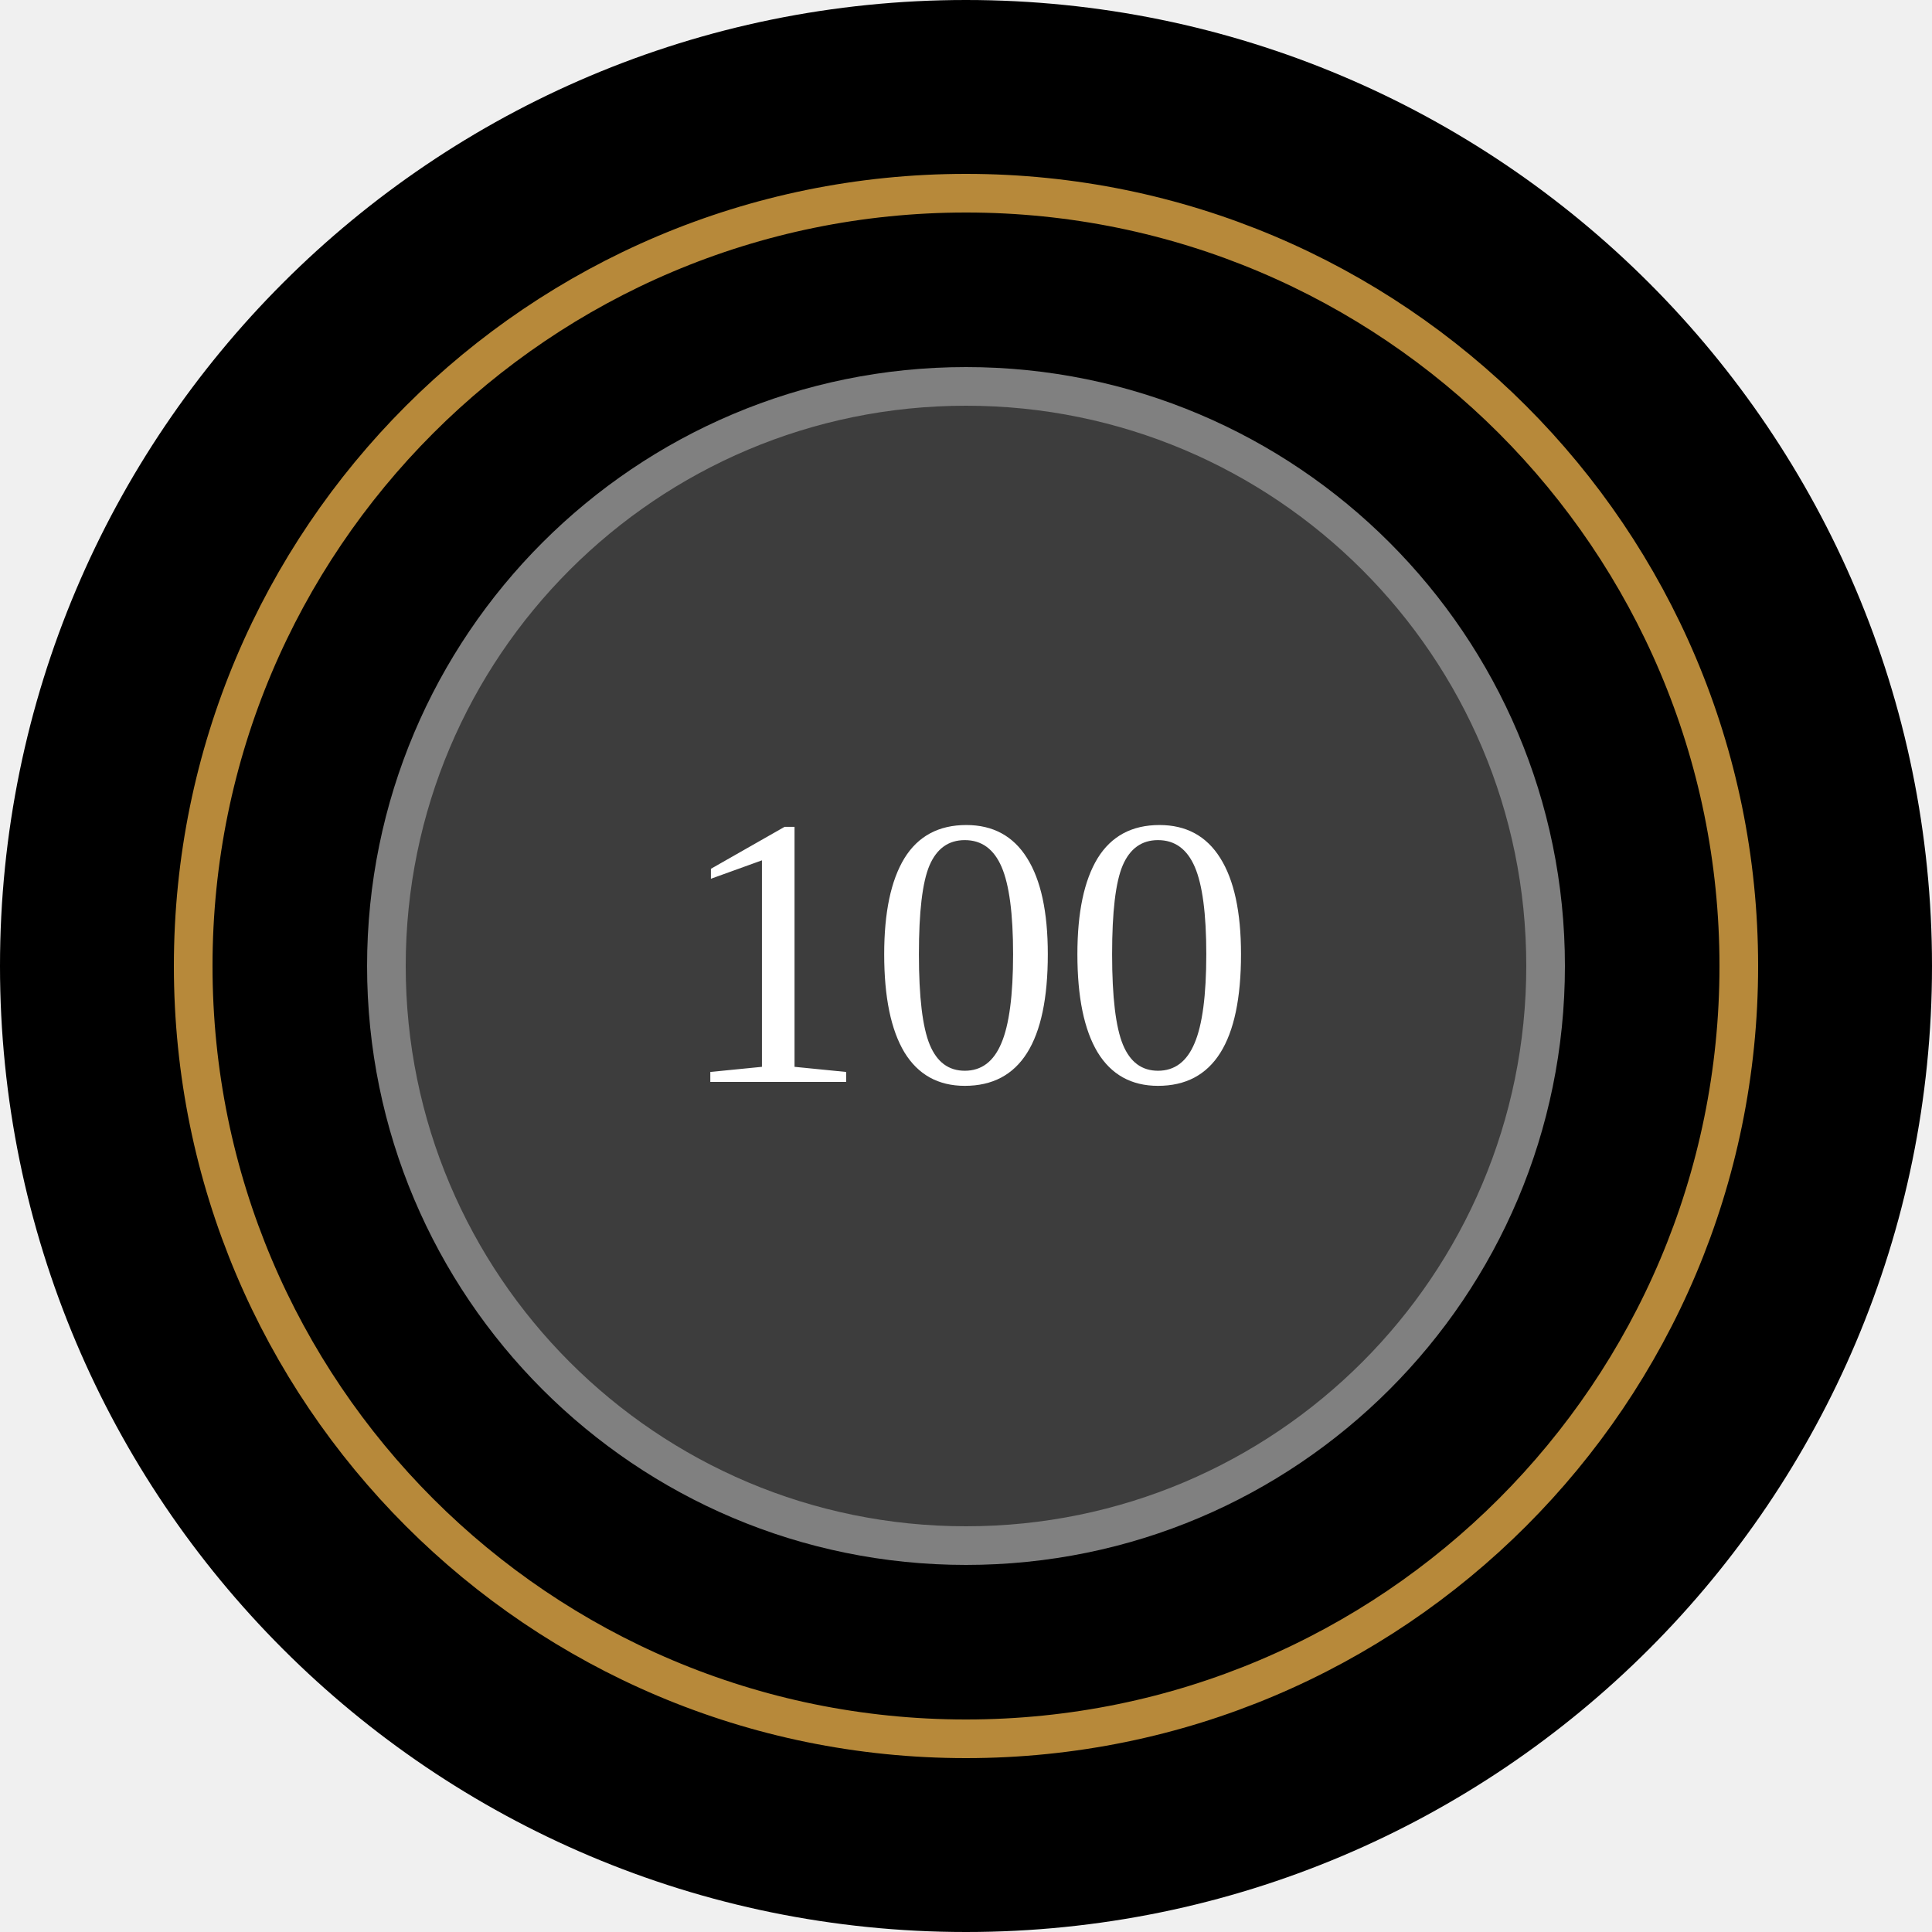
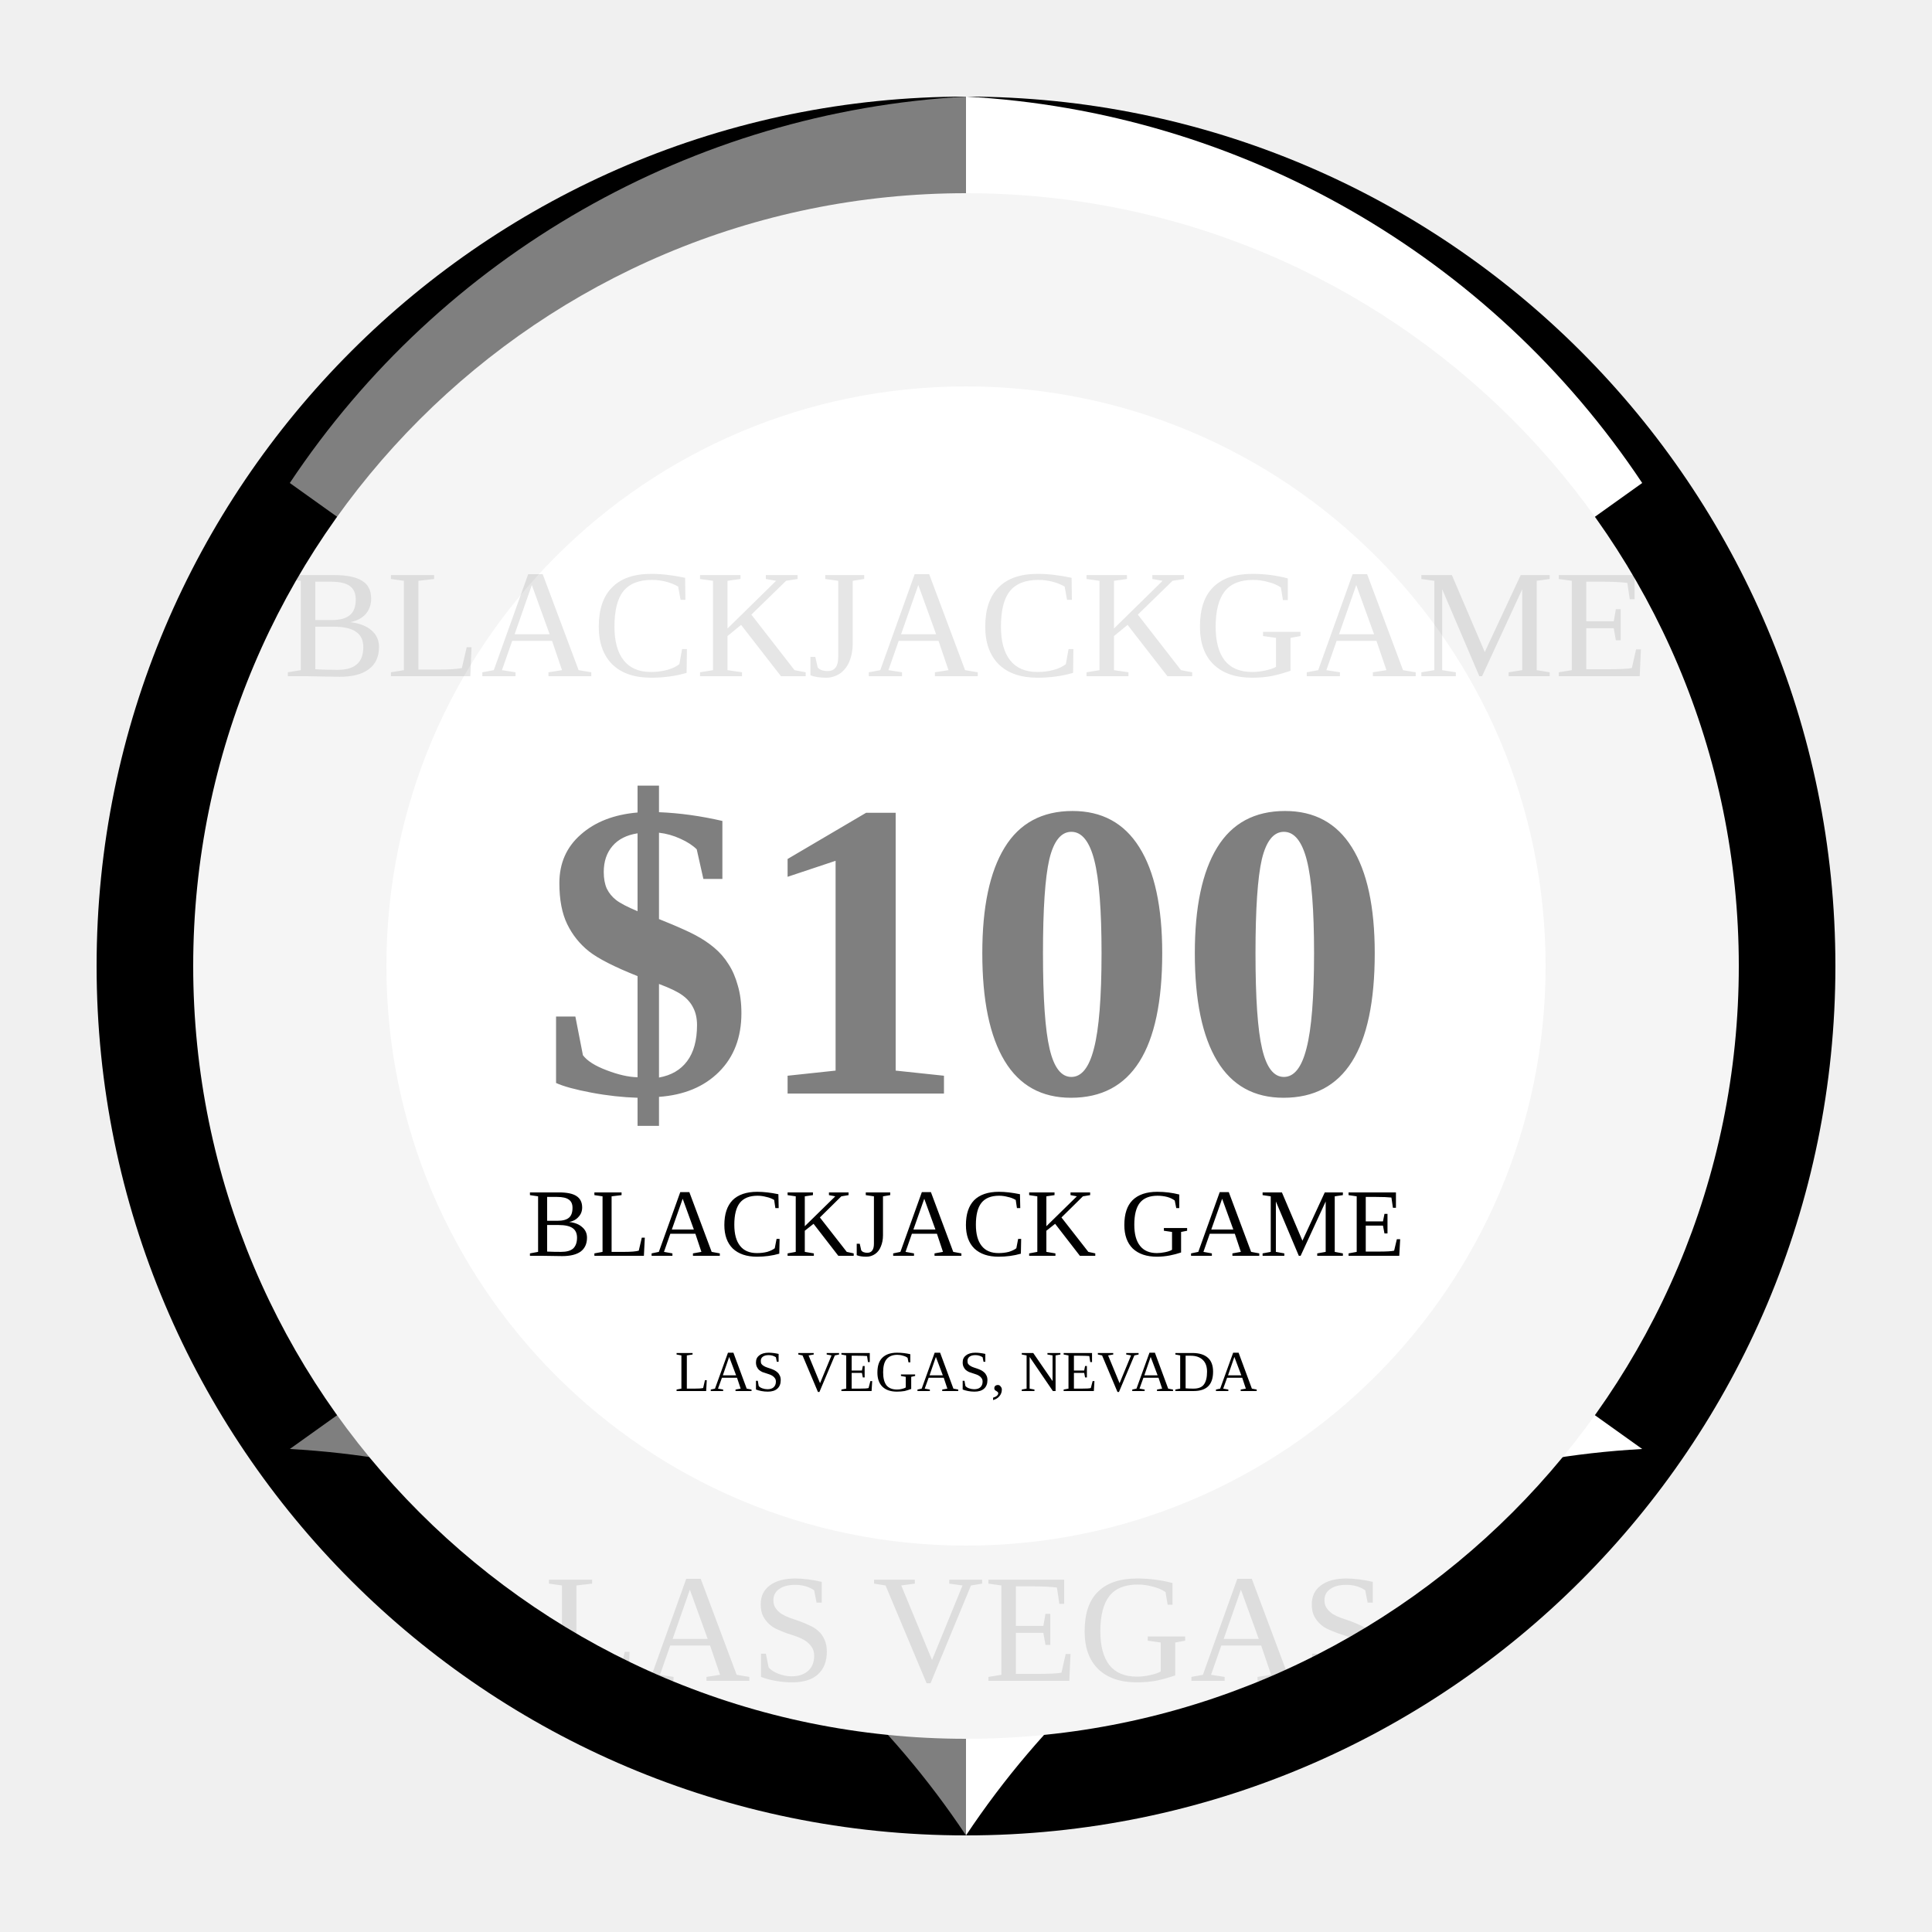
<svg xmlns="http://www.w3.org/2000/svg" width="100" height="100" viewBox="0 0 100 100">
-   <circle cx="50" cy="50" r="45" stroke="black" stroke-width="10" fill="none" />
-   <circle cx="50" cy="50" r="40" stroke="#b7893a" stroke-width="2" fill="black" />
-   <circle cx="50" cy="50" r="30" stroke="grey" stroke-width="2" fill="#3d3d3d" />
-   <text x="50%" y="50%" class="value" font-size="20" text-anchor="middle" fill="#fff" dy=".3em">100</text>
+   <circle cx="50" cy="50" r="45" fill="#000000" stroke="none" />
+   <path d="M50 5 A 45 45 0 0 1 85 25 L 50 50 Z" fill="#ffffff" />
+   <path d="M50 5 A 45 45 0 0 0 15 25 L 50 50 Z" fill="#7f7f7f" />
+   <path d="M50 95 A 45 45 0 0 1 85 75 L 50 50 Z" fill="#ffffff" />
+   <path d="M50 95 A 45 45 0 0 0 15 75 L 50 50 Z" fill="#7f7f7f" />
+   <circle cx="50" cy="50" r="40" fill="#f5f5f5" />
+   <circle cx="50" cy="50" r="30" fill="#ffffff" />
+   <text x="50%" y="35%" font-size="8" text-anchor="middle" fill="rgba(0,0,0,0.1)">BLACKJACKGAME</text>
+   <text x="50%" y="87%" font-size="8" text-anchor="middle" fill="rgba(0,0,0,0.1)">LAS VEGAS</text>
+   <text x="50%" y="50%" font-size="22" text-anchor="middle" fill="#7f7f7f" font-weight="bold" dy=".3em">$100</text>
+   <text x="50%" y="65%" font-size="5" text-anchor="middle" fill="#000">BLACKJACK GAME</text>
+   <text x="50%" y="72%" font-size="3" text-anchor="middle" fill="#000">LAS VEGAS, NEVADA</text>
</svg>
